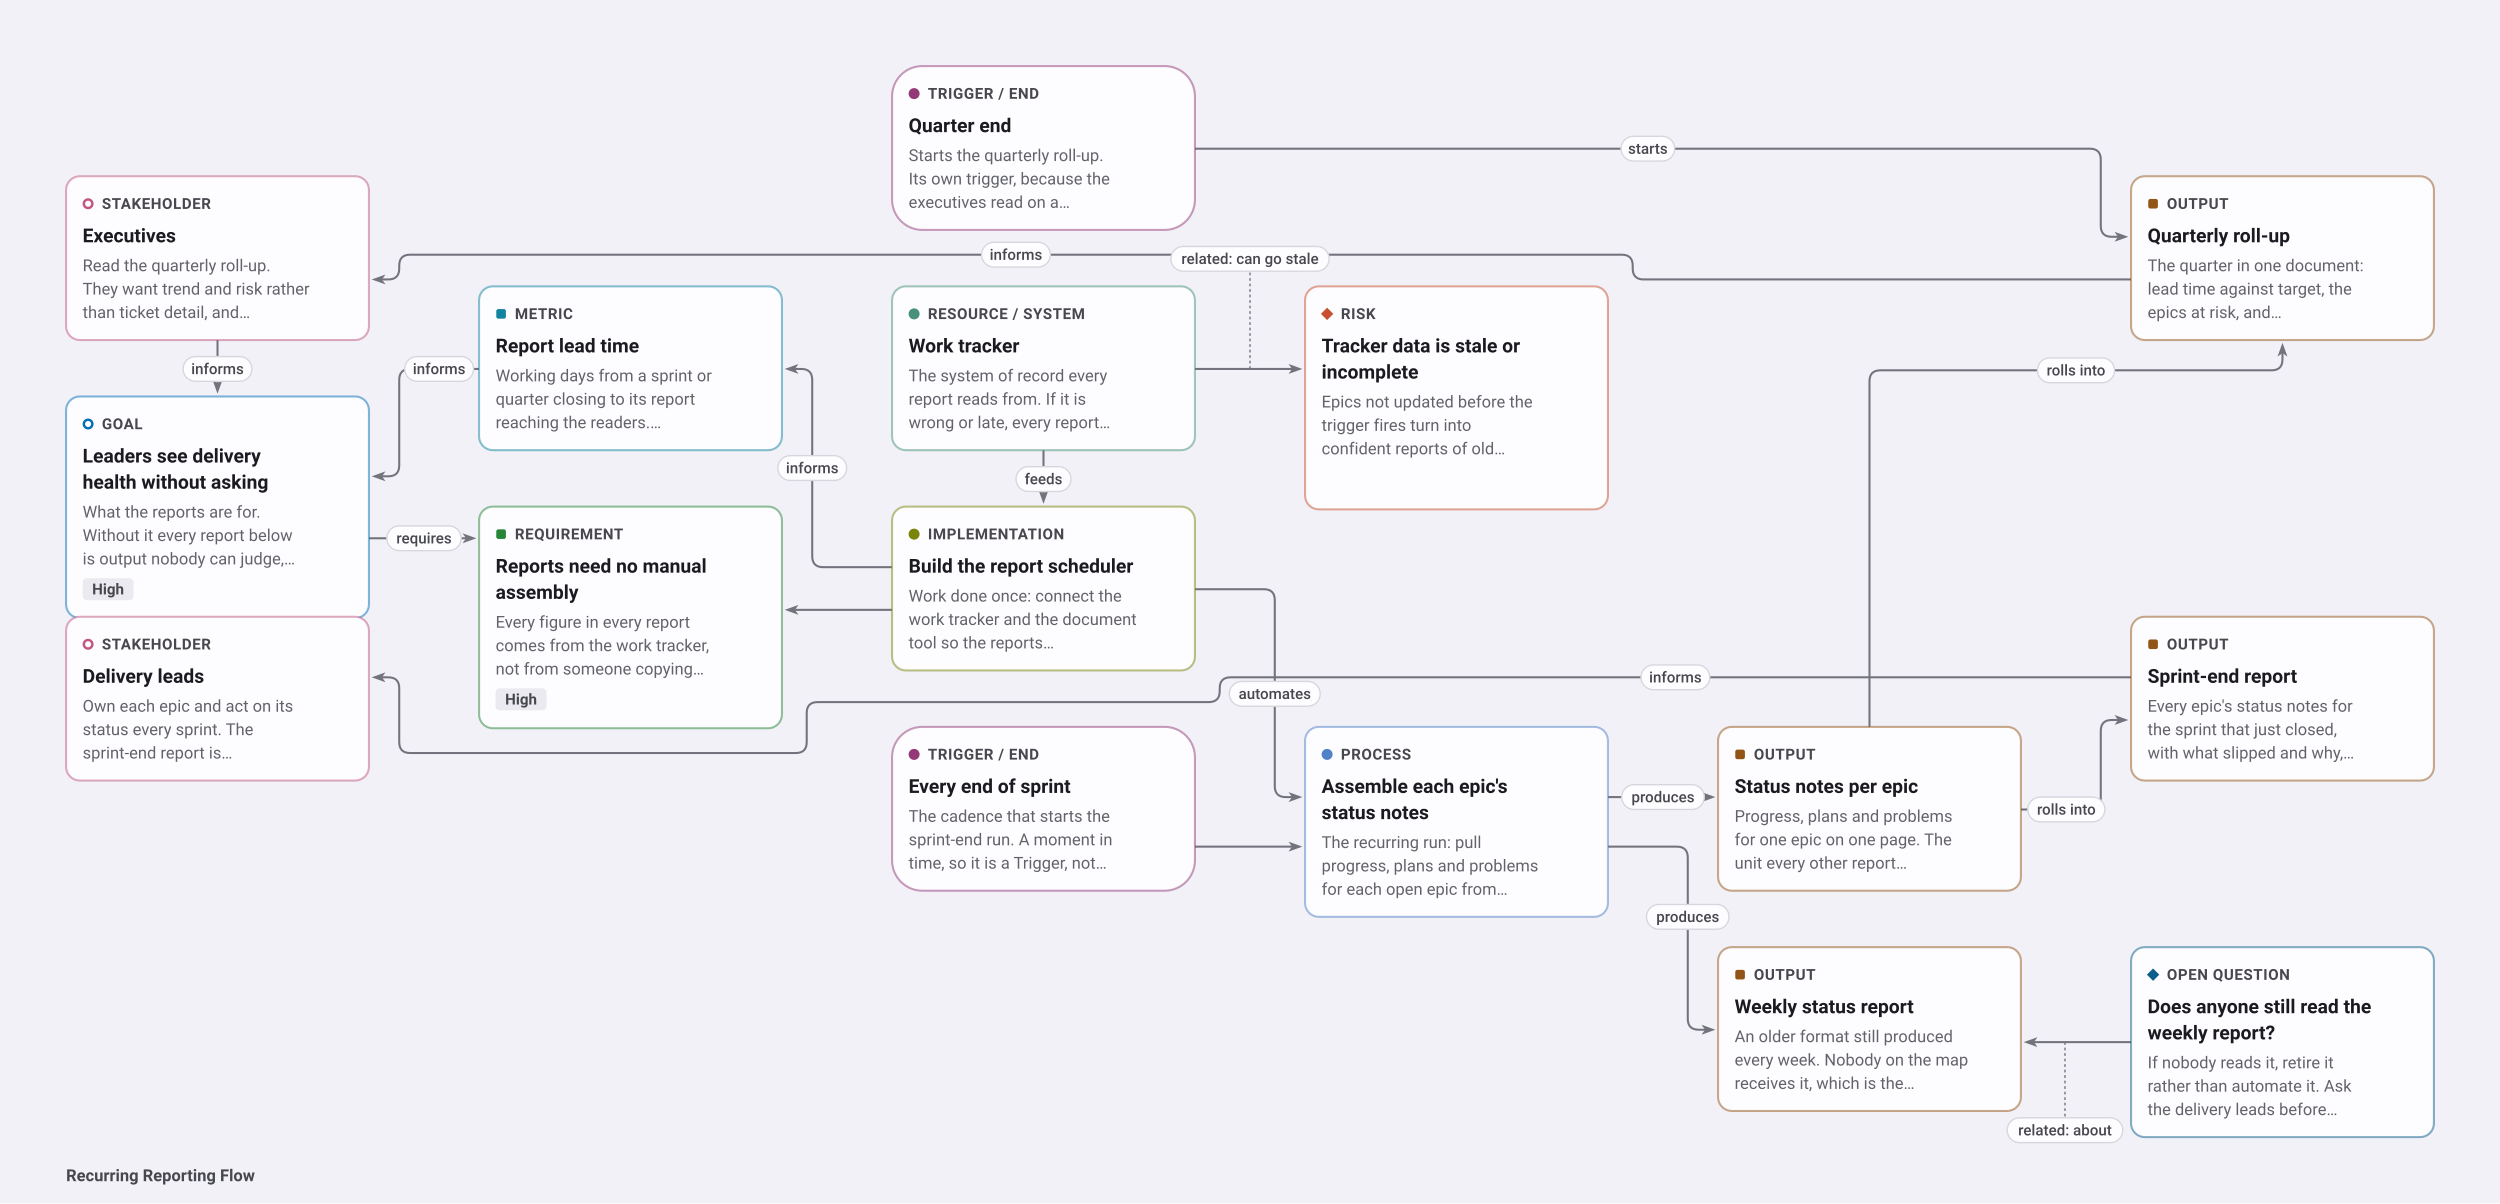
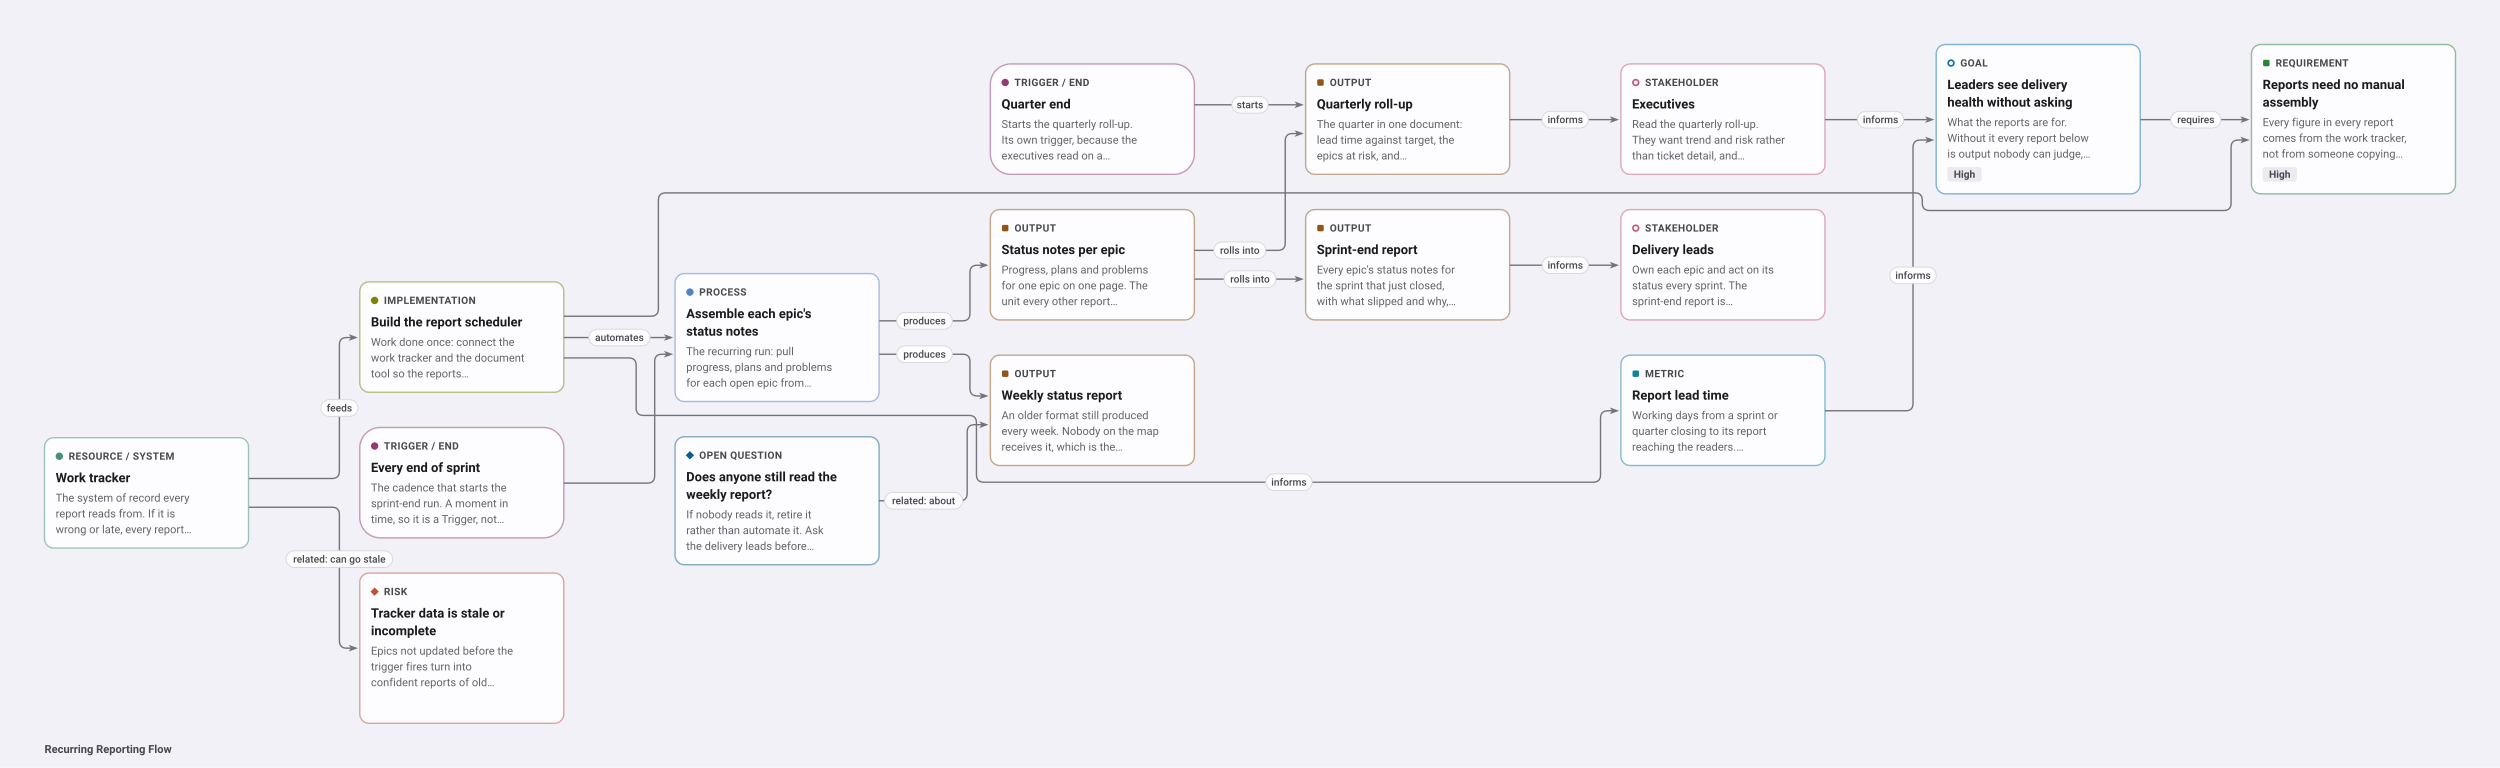
- <svg xmlns="http://www.w3.org/2000/svg" width="1816" height="874" viewBox="0 0 1816 874" font-family="Avenir Next, -apple-system, BlinkMacSystemFont, Segoe UI, Roboto, sans-serif">
+ <svg xmlns="http://www.w3.org/2000/svg" width="2696" height="828" viewBox="0 0 2696 828" font-family="Avenir Next, -apple-system, BlinkMacSystemFont, Segoe UI, Roboto, sans-serif">
  <defs>
    <marker id="ah-_2373737d-100" viewBox="0 0 10 10" markerUnits="userSpaceOnUse" markerWidth="10" markerHeight="7.2" preserveAspectRatio="none" refX="6" refY="5" orient="auto-start-reverse">
      <polygon points="0,0 10,5 0,10 2.5,5" fill="#73737d" />
    </marker>
  </defs>
-   <rect x="0" y="0" width="1816" height="874" fill="#f1f1f7" />
-   <g transform="translate(48.0,288.0)">
-     <path d="M 110 -41 L 110 -6" fill="none" stroke="#73737d" stroke-width="1.5" marker-end="url(#ah-_2373737d-100)" />
-     <path d="M 300 -20 L 250 -20 Q 242 -20 242 -12 L 242 50 Q 242 58 234 58 L 226 58" fill="none" stroke="#73737d" stroke-width="1.5" marker-end="url(#ah-_2373737d-100)" />
-     <path d="M 220 103 L 294 103" fill="none" stroke="#73737d" stroke-width="1.5" marker-end="url(#ah-_2373737d-100)" />
-     <path d="M 600 155 L 526 155" fill="none" stroke="#73737d" stroke-width="1.5" marker-end="url(#ah-_2373737d-100)" />
-     <path d="M 600 124 L 550 124 Q 542 124 542 116 L 542 -12 Q 542 -20 534 -20 L 526 -20" fill="none" stroke="#73737d" stroke-width="1.5" marker-end="url(#ah-_2373737d-100)" />
-     <path d="M 710 39 L 710 74" fill="none" stroke="#73737d" stroke-width="1.5" marker-end="url(#ah-_2373737d-100)" />
-     <path d="M 820 -20 L 894 -20" fill="none" stroke="#73737d" stroke-width="1.5" marker-end="url(#ah-_2373737d-100)" />
-     <path d="M 820 327 L 894 327" fill="none" stroke="#73737d" stroke-width="1.5" marker-end="url(#ah-_2373737d-100)" />
-     <path d="M 820 140 L 870 140 Q 878 140 878 148 L 878 283 Q 878 291 886 291 L 894 291" fill="none" stroke="#73737d" stroke-width="1.5" marker-end="url(#ah-_2373737d-100)" />
-     <path d="M 1120 291 L 1194 291" fill="none" stroke="#73737d" stroke-width="1.5" marker-end="url(#ah-_2373737d-100)" />
-     <path d="M 1420 300 L 1470 300 Q 1478 300 1478 292 L 1478 243 Q 1478 235 1486 235 L 1494 235" fill="none" stroke="#73737d" stroke-width="1.5" marker-end="url(#ah-_2373737d-100)" />
-     <path d="M 1310 240 L 1310 -11 Q 1310 -19 1318 -19 L 1602 -19 Q 1610 -19 1610 -27 L 1610 -35" fill="none" stroke="#73737d" stroke-width="1.5" marker-end="url(#ah-_2373737d-100)" />
-     <path d="M 820 -180 L 1470 -180 Q 1478 -180 1478 -172 L 1478 -124 Q 1478 -116 1486 -116 L 1494 -116" fill="none" stroke="#73737d" stroke-width="1.5" marker-end="url(#ah-_2373737d-100)" />
-     <path d="M 1500 204 L 846 204 Q 838 204 838 212 L 838 214 Q 838 222 830 222 L 546 222 Q 538 222 538 230 L 538 251 Q 538 259 530 259 L 250 259 Q 242 259 242 251 L 242 212 Q 242 204 234 204 L 226 204" fill="none" stroke="#73737d" stroke-width="1.5" marker-end="url(#ah-_2373737d-100)" />
-     <path d="M 1500 -85 L 1146 -85 Q 1138 -85 1138 -93 L 1138 -95 Q 1138 -103 1130 -103 L 250 -103 Q 242 -103 242 -95 L 242 -93 Q 242 -85 234 -85 L 226 -85" fill="none" stroke="#73737d" stroke-width="1.5" marker-end="url(#ah-_2373737d-100)" />
-     <path d="M 1120 327 L 1170 327 Q 1178 327 1178 335 L 1178 452 Q 1178 460 1186 460 L 1194 460" fill="none" stroke="#73737d" stroke-width="1.5" marker-end="url(#ah-_2373737d-100)" />
-     <path d="M 1500 469 L 1426 469" fill="none" stroke="#73737d" stroke-width="1.5" marker-end="url(#ah-_2373737d-100)" />
-     <rect x="85" y="-29" width="50" height="18" rx="9" fill="#fdfdff" stroke="#d6d7de" stroke-width="1" />
-     <text x="110" y="-20" font-size="11" font-weight="500" text-anchor="middle" dominant-baseline="central" fill="#47474e">informs</text>
-     <rect x="246" y="-29" width="50" height="18" rx="9" fill="#fdfdff" stroke="#d6d7de" stroke-width="1" />
-     <text x="271" y="-20" font-size="11" font-weight="500" text-anchor="middle" dominant-baseline="central" fill="#47474e">informs</text>
-     <rect x="233" y="94" width="54" height="18" rx="9" fill="#fdfdff" stroke="#d6d7de" stroke-width="1" />
-     <text x="260" y="103" font-size="11" font-weight="500" text-anchor="middle" dominant-baseline="central" fill="#47474e">requires</text>
-     <rect x="517" y="43" width="50" height="18" rx="9" fill="#fdfdff" stroke="#d6d7de" stroke-width="1" />
-     <text x="542" y="52" font-size="11" font-weight="500" text-anchor="middle" dominant-baseline="central" fill="#47474e">informs</text>
-     <rect x="690" y="51" width="40" height="18" rx="9" fill="#fdfdff" stroke="#d6d7de" stroke-width="1" />
-     <text x="710" y="60" font-size="11" font-weight="500" text-anchor="middle" dominant-baseline="central" fill="#47474e">feeds</text>
-     <line x1="860" y1="-20" x2="860" y2="-91" stroke="#73737d" stroke-width="1" stroke-dasharray="2 2" />
-     <rect x="802.5" y="-109" width="115" height="18" rx="9" fill="#fdfdff" stroke="#d6d7de" stroke-width="1" />
-     <text x="860" y="-100" font-size="11" font-weight="500" text-anchor="middle" dominant-baseline="central" fill="#47474e">related: can go stale</text>
-     <rect x="845" y="207" width="66" height="18" rx="9" fill="#fdfdff" stroke="#d6d7de" stroke-width="1" />
-     <text x="878" y="216" font-size="11" font-weight="500" text-anchor="middle" dominant-baseline="central" fill="#47474e">automates</text>
-     <rect x="1130" y="282" width="60" height="18" rx="9" fill="#fdfdff" stroke="#d6d7de" stroke-width="1" />
-     <text x="1160" y="291" font-size="11" font-weight="500" text-anchor="middle" dominant-baseline="central" fill="#47474e">produces</text>
-     <rect x="1425" y="291" width="56" height="18" rx="9" fill="#fdfdff" stroke="#d6d7de" stroke-width="1" />
-     <text x="1453" y="300" font-size="11" font-weight="500" text-anchor="middle" dominant-baseline="central" fill="#47474e">rolls into</text>
-     <rect x="1432" y="-28" width="56" height="18" rx="9" fill="#fdfdff" stroke="#d6d7de" stroke-width="1" />
-     <text x="1460" y="-19" font-size="11" font-weight="500" text-anchor="middle" dominant-baseline="central" fill="#47474e">rolls into</text>
-     <rect x="1129.5" y="-189" width="39" height="18" rx="9" fill="#fdfdff" stroke="#d6d7de" stroke-width="1" />
-     <text x="1149" y="-180" font-size="11" font-weight="500" text-anchor="middle" dominant-baseline="central" fill="#47474e">starts</text>
-     <rect x="1144" y="195" width="50" height="18" rx="9" fill="#fdfdff" stroke="#d6d7de" stroke-width="1" />
-     <text x="1169" y="204" font-size="11" font-weight="500" text-anchor="middle" dominant-baseline="central" fill="#47474e">informs</text>
-     <rect x="665" y="-112" width="50" height="18" rx="9" fill="#fdfdff" stroke="#d6d7de" stroke-width="1" />
-     <text x="690" y="-103" font-size="11" font-weight="500" text-anchor="middle" dominant-baseline="central" fill="#47474e">informs</text>
-     <rect x="1148" y="369" width="60" height="18" rx="9" fill="#fdfdff" stroke="#d6d7de" stroke-width="1" />
-     <text x="1178" y="378" font-size="11" font-weight="500" text-anchor="middle" dominant-baseline="central" fill="#47474e">produces</text>
-     <line x1="1452" y1="469" x2="1452" y2="524" stroke="#73737d" stroke-width="1" stroke-dasharray="2 2" />
-     <rect x="1410" y="524" width="84" height="18" rx="9" fill="#fdfdff" stroke="#d6d7de" stroke-width="1" />
-     <text x="1452" y="533" font-size="11" font-weight="500" text-anchor="middle" dominant-baseline="central" fill="#47474e">related: about</text>
+   <rect x="0" y="0" width="2696" height="828" fill="#f1f1f7" />
+   <g transform="translate(2088.0,48.0)">
+     <path d="M -120 81 L -6 81" fill="none" stroke="#73737d" stroke-width="1.5" marker-end="url(#ah-_2373737d-100)" />
+     <path d="M -120 395 L -33 395 Q -25 395 -25 387 L -25 111 Q -25 103 -17 103 L -6 103" fill="none" stroke="#73737d" stroke-width="1.5" marker-end="url(#ah-_2373737d-100)" />
+     <path d="M 220 81 L 334 81" fill="none" stroke="#73737d" stroke-width="1.5" marker-end="url(#ah-_2373737d-100)" />
+     <path d="M -1480 293 L -1386 293 Q -1378 293 -1378 285 L -1378 168 Q -1378 160 -1370 160 L -23 160 Q -15 160 -15 168 L -15 171 Q -15 179 -7 179 L 310 179 Q 318 179 318 171 L 318 111 Q 318 103 326 103 L 334 103" fill="none" stroke="#73737d" stroke-width="1.5" marker-end="url(#ah-_2373737d-100)" />
+     <path d="M -1480 338 L -1410 338 Q -1402 338 -1402 346 L -1402 392 Q -1402 400 -1394 400 L -1043 400 Q -1035 400 -1035 408 L -1035 464 Q -1035 472 -1027 472 L -370 472 Q -362 472 -362 464 L -362 403 Q -362 395 -354 395 L -346 395" fill="none" stroke="#73737d" stroke-width="1.5" marker-end="url(#ah-_2373737d-100)" />
+     <path d="M -1820 468 L -1730 468 Q -1722 468 -1722 460 L -1722 324 Q -1722 316 -1714 316 L -1706 316" fill="none" stroke="#73737d" stroke-width="1.5" marker-end="url(#ah-_2373737d-100)" />
+     <path d="M -1820 499 L -1730 499 Q -1722 499 -1722 507 L -1722 643 Q -1722 651 -1714 651 L -1706 651" fill="none" stroke="#73737d" stroke-width="1.5" marker-end="url(#ah-_2373737d-100)" />
+     <path d="M -1480 473 L -1390 473 Q -1382 473 -1382 465 L -1382 342 Q -1382 334 -1374 334 L -1366 334" fill="none" stroke="#73737d" stroke-width="1.5" marker-end="url(#ah-_2373737d-100)" />
+     <path d="M -1480 316 L -1366 316" fill="none" stroke="#73737d" stroke-width="1.5" marker-end="url(#ah-_2373737d-100)" />
+     <path d="M -1140 298 L -1050 298 Q -1042 298 -1042 290 L -1042 246 Q -1042 238 -1034 238 L -1026 238" fill="none" stroke="#73737d" stroke-width="1.5" marker-end="url(#ah-_2373737d-100)" />
+     <path d="M -800 253 L -686 253" fill="none" stroke="#73737d" stroke-width="1.5" marker-end="url(#ah-_2373737d-100)" />
+     <path d="M -800 222 L -710 222 Q -702 222 -702 214 L -702 104 Q -702 96 -694 96 L -686 96" fill="none" stroke="#73737d" stroke-width="1.5" marker-end="url(#ah-_2373737d-100)" />
+     <path d="M -800 65 L -686 65" fill="none" stroke="#73737d" stroke-width="1.5" marker-end="url(#ah-_2373737d-100)" />
+     <path d="M -460 238 L -346 238" fill="none" stroke="#73737d" stroke-width="1.5" marker-end="url(#ah-_2373737d-100)" />
+     <path d="M -460 81 L -346 81" fill="none" stroke="#73737d" stroke-width="1.5" marker-end="url(#ah-_2373737d-100)" />
+     <path d="M -1140 334 L -1050 334 Q -1042 334 -1042 342 L -1042 371 Q -1042 379 -1034 379 L -1026 379" fill="none" stroke="#73737d" stroke-width="1.5" marker-end="url(#ah-_2373737d-100)" />
+     <path d="M -1140 492 L -1053 492 Q -1045 492 -1045 484 L -1045 418 Q -1045 410 -1037 410 L -1026 410" fill="none" stroke="#73737d" stroke-width="1.5" marker-end="url(#ah-_2373737d-100)" />
+     <rect x="-85" y="72" width="50" height="18" rx="9" fill="#fdfdff" stroke="#d6d7de" stroke-width="1" />
+     <text x="-60" y="81" font-size="11" font-weight="500" text-anchor="middle" dominant-baseline="central" fill="#47474e">informs</text>
+     <rect x="-50" y="240" width="50" height="18" rx="9" fill="#fdfdff" stroke="#d6d7de" stroke-width="1" />
+     <text x="-25" y="249" font-size="11" font-weight="500" text-anchor="middle" dominant-baseline="central" fill="#47474e">informs</text>
+     <rect x="253" y="72" width="54" height="18" rx="9" fill="#fdfdff" stroke="#d6d7de" stroke-width="1" />
+     <text x="280" y="81" font-size="11" font-weight="500" text-anchor="middle" dominant-baseline="central" fill="#47474e">requires</text>
+     <rect x="-723" y="463" width="50" height="18" rx="9" fill="#fdfdff" stroke="#d6d7de" stroke-width="1" />
+     <text x="-698" y="472" font-size="11" font-weight="500" text-anchor="middle" dominant-baseline="central" fill="#47474e">informs</text>
+     <rect x="-1742" y="383" width="40" height="18" rx="9" fill="#fdfdff" stroke="#d6d7de" stroke-width="1" />
+     <text x="-1722" y="392" font-size="11" font-weight="500" text-anchor="middle" dominant-baseline="central" fill="#47474e">feeds</text>
+     <rect x="-1779.5" y="546" width="115" height="18" rx="9" fill="#fdfdff" stroke="#d6d7de" stroke-width="1" />
+     <text x="-1722" y="555" font-size="11" font-weight="500" text-anchor="middle" dominant-baseline="central" fill="#47474e">related: can go stale</text>
+     <rect x="-1453" y="307" width="66" height="18" rx="9" fill="#fdfdff" stroke="#d6d7de" stroke-width="1" />
+     <text x="-1420" y="316" font-size="11" font-weight="500" text-anchor="middle" dominant-baseline="central" fill="#47474e">automates</text>
+     <rect x="-1121" y="289" width="60" height="18" rx="9" fill="#fdfdff" stroke="#d6d7de" stroke-width="1" />
+     <text x="-1091" y="298" font-size="11" font-weight="500" text-anchor="middle" dominant-baseline="central" fill="#47474e">produces</text>
+     <rect x="-768" y="244" width="56" height="18" rx="9" fill="#fdfdff" stroke="#d6d7de" stroke-width="1" />
+     <text x="-740" y="253" font-size="11" font-weight="500" text-anchor="middle" dominant-baseline="central" fill="#47474e">rolls into</text>
+     <rect x="-779" y="213" width="56" height="18" rx="9" fill="#fdfdff" stroke="#d6d7de" stroke-width="1" />
+     <text x="-751" y="222" font-size="11" font-weight="500" text-anchor="middle" dominant-baseline="central" fill="#47474e">rolls into</text>
+     <rect x="-759.5" y="56" width="39" height="18" rx="9" fill="#fdfdff" stroke="#d6d7de" stroke-width="1" />
+     <text x="-740" y="65" font-size="11" font-weight="500" text-anchor="middle" dominant-baseline="central" fill="#47474e">starts</text>
+     <rect x="-425" y="229" width="50" height="18" rx="9" fill="#fdfdff" stroke="#d6d7de" stroke-width="1" />
+     <text x="-400" y="238" font-size="11" font-weight="500" text-anchor="middle" dominant-baseline="central" fill="#47474e">informs</text>
+     <rect x="-425" y="72" width="50" height="18" rx="9" fill="#fdfdff" stroke="#d6d7de" stroke-width="1" />
+     <text x="-400" y="81" font-size="11" font-weight="500" text-anchor="middle" dominant-baseline="central" fill="#47474e">informs</text>
+     <rect x="-1121" y="325" width="60" height="18" rx="9" fill="#fdfdff" stroke="#d6d7de" stroke-width="1" />
+     <text x="-1091" y="334" font-size="11" font-weight="500" text-anchor="middle" dominant-baseline="central" fill="#47474e">produces</text>
+     <rect x="-1134" y="483" width="84" height="18" rx="9" fill="#fdfdff" stroke="#d6d7de" stroke-width="1" />
+     <text x="-1092" y="492" font-size="11" font-weight="500" text-anchor="middle" dominant-baseline="central" fill="#47474e">related: about</text>
    <g>
      <rect x="0.0" y="0.0" width="220" height="161" rx="10" fill="#fdfdff" stroke="#046eb6" stroke-opacity="0.5" stroke-width="1.5" />
      <circle class="type-dot" data-shape="ring" cx="16.0" cy="20.0" r="3.1" fill="none" stroke="#046eb6" stroke-width="1.8" />
      <text x="26.0" y="20.0" font-size="11" font-weight="600" letter-spacing="0.4" dominant-baseline="central" fill="#47474e">GOAL</text>
      <text x="12.0" y="48.0" font-size="14" font-weight="600" fill="#1a1a20">Leaders see delivery</text>
      <text x="12.0" y="67.0" font-size="14" font-weight="600" fill="#1a1a20">health without asking</text>
      <text x="12.0" y="88.0" font-size="12" fill="#62626a">What the reports are for.</text>
      <text x="12.0" y="105.0" font-size="12" fill="#62626a">Without it every report below</text>
      <text x="12.0" y="122.0" font-size="12" fill="#62626a">is output nobody can judge,…</text>
      <rect x="12.0" y="132.0" width="37" height="16" rx="3" fill="#eaeaf0" />
      <text x="30.5" y="140.0" font-size="11" font-weight="600" text-anchor="middle" dominant-baseline="central" fill="#47474e">High</text>
    </g>
    <g>
-       <rect x="0.0" y="-160.0" width="220" height="119" rx="10" fill="#fdfdff" stroke="#c15681" stroke-opacity="0.5" stroke-width="1.5" />
-       <circle class="type-dot" data-shape="ring" cx="16.0" cy="-140.0" r="3.1" fill="none" stroke="#c15681" stroke-width="1.8" />
-       <text x="26.0" y="-140.0" font-size="11" font-weight="600" letter-spacing="0.4" dominant-baseline="central" fill="#47474e">STAKEHOLDER</text>
-       <text x="12.0" y="-112.0" font-size="14" font-weight="600" fill="#1a1a20">Executives</text>
-       <text x="12.0" y="-91.0" font-size="12" fill="#62626a">Read the quarterly roll-up.</text>
-       <text x="12.0" y="-74.0" font-size="12" fill="#62626a">They want trend and risk rather</text>
-       <text x="12.0" y="-57.0" font-size="12" fill="#62626a">than ticket detail, and…</text>
-     </g>
-     <g>
-       <rect x="0.0" y="160.0" width="220" height="119" rx="10" fill="#fdfdff" stroke="#c15681" stroke-opacity="0.5" stroke-width="1.5" />
-       <circle class="type-dot" data-shape="ring" cx="16.0" cy="180.0" r="3.1" fill="none" stroke="#c15681" stroke-width="1.8" />
-       <text x="26.0" y="180.0" font-size="11" font-weight="600" letter-spacing="0.4" dominant-baseline="central" fill="#47474e">STAKEHOLDER</text>
-       <text x="12.0" y="208.0" font-size="14" font-weight="600" fill="#1a1a20">Delivery leads</text>
-       <text x="12.0" y="229.0" font-size="12" fill="#62626a">Own each epic and act on its</text>
-       <text x="12.0" y="246.0" font-size="12" fill="#62626a">status every sprint. The</text>
-       <text x="12.0" y="263.0" font-size="12" fill="#62626a">sprint-end report is…</text>
-     </g>
-     <g>
-       <rect x="300.0" y="-80.0" width="220" height="119" rx="10" fill="#fdfdff" stroke="#11839f" stroke-opacity="0.5" stroke-width="1.5" />
-       <rect class="type-dot" data-shape="square" x="312.5" y="-63.5" width="7" height="7" rx="1.5" fill="#11839f" />
-       <text x="326.0" y="-60.0" font-size="11" font-weight="600" letter-spacing="0.4" dominant-baseline="central" fill="#47474e">METRIC</text>
-       <text x="312.0" y="-32.0" font-size="14" font-weight="600" fill="#1a1a20">Report lead time</text>
-       <text x="312.0" y="-11.0" font-size="12" fill="#62626a">Working days from a sprint or</text>
-       <text x="312.0" y="6.0" font-size="12" fill="#62626a">quarter closing to its report</text>
-       <text x="312.0" y="23.0" font-size="12" fill="#62626a">reaching the readers.…</text>
-     </g>
-     <g>
-       <rect x="300.0" y="80.0" width="220" height="161" rx="10" fill="#fdfdff" stroke="#268536" stroke-opacity="0.5" stroke-width="1.5" />
-       <rect class="type-dot" data-shape="square" x="312.5" y="96.5" width="7" height="7" rx="1.5" fill="#268536" />
-       <text x="326.0" y="100.0" font-size="11" font-weight="600" letter-spacing="0.4" dominant-baseline="central" fill="#47474e">REQUIREMENT</text>
-       <text x="312.0" y="128.0" font-size="14" font-weight="600" fill="#1a1a20">Reports need no manual</text>
-       <text x="312.0" y="147.0" font-size="14" font-weight="600" fill="#1a1a20">assembly</text>
-       <text x="312.0" y="168.0" font-size="12" fill="#62626a">Every figure in every report</text>
-       <text x="312.0" y="185.0" font-size="12" fill="#62626a">comes from the work tracker,</text>
-       <text x="312.0" y="202.0" font-size="12" fill="#62626a">not from someone copying…</text>
-       <rect x="312.0" y="212.0" width="37" height="16" rx="3" fill="#eaeaf0" />
-       <text x="330.5" y="220.0" font-size="11" font-weight="600" text-anchor="middle" dominant-baseline="central" fill="#47474e">High</text>
-     </g>
-     <g>
-       <rect x="600.0" y="80.0" width="220" height="119" rx="10" fill="#fdfdff" stroke="#7a8409" stroke-opacity="0.5" stroke-width="1.5" />
-       <circle class="type-dot" data-shape="dot" cx="616.0" cy="100.0" r="4" fill="#7a8409" />
-       <text x="626.0" y="100.0" font-size="11" font-weight="600" letter-spacing="0.4" dominant-baseline="central" fill="#47474e">IMPLEMENTATION</text>
-       <text x="612.0" y="128.0" font-size="14" font-weight="600" fill="#1a1a20">Build the report scheduler</text>
-       <text x="612.0" y="149.0" font-size="12" fill="#62626a">Work done once: connect the</text>
-       <text x="612.0" y="166.0" font-size="12" fill="#62626a">work tracker and the document</text>
-       <text x="612.0" y="183.0" font-size="12" fill="#62626a">tool so the reports…</text>
-     </g>
-     <g>
-       <rect x="600.0" y="-80.0" width="220" height="119" rx="10" fill="#fdfdff" stroke="#469177" stroke-opacity="0.5" stroke-width="1.5" />
-       <circle class="type-dot" data-shape="dot" cx="616.0" cy="-60.0" r="4" fill="#469177" />
-       <text x="626.0" y="-60.0" font-size="11" font-weight="600" letter-spacing="0.4" dominant-baseline="central" fill="#47474e">RESOURCE / SYSTEM</text>
-       <text x="612.0" y="-32.0" font-size="14" font-weight="600" fill="#1a1a20">Work tracker</text>
-       <text x="612.0" y="-11.0" font-size="12" fill="#62626a">The system of record every</text>
-       <text x="612.0" y="6.0" font-size="12" fill="#62626a">report reads from. If it is</text>
-       <text x="612.0" y="23.0" font-size="12" fill="#62626a">wrong or late, every report…</text>
-     </g>
-     <g>
-       <rect x="600.0" y="240.0" width="220" height="119" rx="22" fill="#fdfdff" stroke="#933a76" stroke-opacity="0.5" stroke-width="1.5" />
-       <circle class="type-dot" data-shape="dot" cx="616.0" cy="260.0" r="4" fill="#933a76" />
-       <text x="626.0" y="260.0" font-size="11" font-weight="600" letter-spacing="0.4" dominant-baseline="central" fill="#47474e">TRIGGER / END</text>
-       <text x="612.0" y="288.0" font-size="14" font-weight="600" fill="#1a1a20">Every end of sprint</text>
-       <text x="612.0" y="309.0" font-size="12" fill="#62626a">The cadence that starts the</text>
-       <text x="612.0" y="326.0" font-size="12" fill="#62626a">sprint-end run. A moment in</text>
-       <text x="612.0" y="343.0" font-size="12" fill="#62626a">time, so it is a Trigger, not…</text>
-     </g>
-     <g>
-       <rect x="600.0" y="-240.0" width="220" height="119" rx="22" fill="#fdfdff" stroke="#933a76" stroke-opacity="0.5" stroke-width="1.5" />
-       <circle class="type-dot" data-shape="dot" cx="616.0" cy="-220.0" r="4" fill="#933a76" />
-       <text x="626.0" y="-220.0" font-size="11" font-weight="600" letter-spacing="0.4" dominant-baseline="central" fill="#47474e">TRIGGER / END</text>
-       <text x="612.0" y="-192.0" font-size="14" font-weight="600" fill="#1a1a20">Quarter end</text>
-       <text x="612.0" y="-171.0" font-size="12" fill="#62626a">Starts the quarterly roll-up.</text>
-       <text x="612.0" y="-154.0" font-size="12" fill="#62626a">Its own trigger, because the</text>
-       <text x="612.0" y="-137.0" font-size="12" fill="#62626a">executives read on a…</text>
-     </g>
-     <g>
-       <rect x="900.0" y="240.0" width="220" height="138" rx="10" fill="#fdfdff" stroke="#5181c7" stroke-opacity="0.5" stroke-width="1.5" />
-       <circle class="type-dot" data-shape="dot" cx="916.0" cy="260.0" r="4" fill="#5181c7" />
-       <text x="926.0" y="260.0" font-size="11" font-weight="600" letter-spacing="0.4" dominant-baseline="central" fill="#47474e">PROCESS</text>
-       <text x="912.0" y="288.0" font-size="14" font-weight="600" fill="#1a1a20">Assemble each epic's</text>
-       <text x="912.0" y="307.0" font-size="14" font-weight="600" fill="#1a1a20">status notes</text>
-       <text x="912.0" y="328.0" font-size="12" fill="#62626a">The recurring run: pull</text>
-       <text x="912.0" y="345.0" font-size="12" fill="#62626a">progress, plans and problems</text>
-       <text x="912.0" y="362.0" font-size="12" fill="#62626a">for each open epic from…</text>
-     </g>
-     <g>
-       <rect x="1200.0" y="240.0" width="220" height="119" rx="10" fill="#fdfdff" stroke="#935417" stroke-opacity="0.5" stroke-width="1.5" />
-       <rect class="type-dot" data-shape="square" x="1212.5" y="256.5" width="7" height="7" rx="1.5" fill="#935417" />
-       <text x="1226.0" y="260.0" font-size="11" font-weight="600" letter-spacing="0.4" dominant-baseline="central" fill="#47474e">OUTPUT</text>
-       <text x="1212.0" y="288.0" font-size="14" font-weight="600" fill="#1a1a20">Status notes per epic</text>
-       <text x="1212.0" y="309.0" font-size="12" fill="#62626a">Progress, plans and problems</text>
-       <text x="1212.0" y="326.0" font-size="12" fill="#62626a">for one epic on one page. The</text>
-       <text x="1212.0" y="343.0" font-size="12" fill="#62626a">unit every other report…</text>
-     </g>
-     <g>
-       <rect x="1500.0" y="160.0" width="220" height="119" rx="10" fill="#fdfdff" stroke="#935417" stroke-opacity="0.5" stroke-width="1.5" />
-       <rect class="type-dot" data-shape="square" x="1512.5" y="176.5" width="7" height="7" rx="1.5" fill="#935417" />
-       <text x="1526.0" y="180.0" font-size="11" font-weight="600" letter-spacing="0.4" dominant-baseline="central" fill="#47474e">OUTPUT</text>
-       <text x="1512.0" y="208.0" font-size="14" font-weight="600" fill="#1a1a20">Sprint-end report</text>
-       <text x="1512.0" y="229.0" font-size="12" fill="#62626a">Every epic's status notes for</text>
-       <text x="1512.0" y="246.0" font-size="12" fill="#62626a">the sprint that just closed,</text>
-       <text x="1512.0" y="263.0" font-size="12" fill="#62626a">with what slipped and why,…</text>
-     </g>
-     <g>
-       <rect x="1500.0" y="-160.0" width="220" height="119" rx="10" fill="#fdfdff" stroke="#935417" stroke-opacity="0.5" stroke-width="1.5" />
-       <rect class="type-dot" data-shape="square" x="1512.5" y="-143.5" width="7" height="7" rx="1.5" fill="#935417" />
-       <text x="1526.0" y="-140.0" font-size="11" font-weight="600" letter-spacing="0.4" dominant-baseline="central" fill="#47474e">OUTPUT</text>
-       <text x="1512.0" y="-112.0" font-size="14" font-weight="600" fill="#1a1a20">Quarterly roll-up</text>
-       <text x="1512.0" y="-91.0" font-size="12" fill="#62626a">The quarter in one document:</text>
-       <text x="1512.0" y="-74.0" font-size="12" fill="#62626a">lead time against target, the</text>
-       <text x="1512.0" y="-57.0" font-size="12" fill="#62626a">epics at risk, and…</text>
-     </g>
-     <g>
-       <rect x="1200.0" y="400.0" width="220" height="119" rx="10" fill="#fdfdff" stroke="#935417" stroke-opacity="0.5" stroke-width="1.5" />
-       <rect class="type-dot" data-shape="square" x="1212.5" y="416.5" width="7" height="7" rx="1.5" fill="#935417" />
-       <text x="1226.0" y="420.0" font-size="11" font-weight="600" letter-spacing="0.4" dominant-baseline="central" fill="#47474e">OUTPUT</text>
-       <text x="1212.0" y="448.0" font-size="14" font-weight="600" fill="#1a1a20">Weekly status report</text>
-       <text x="1212.0" y="469.0" font-size="12" fill="#62626a">An older format still produced</text>
-       <text x="1212.0" y="486.0" font-size="12" fill="#62626a">every week. Nobody on the map</text>
-       <text x="1212.0" y="503.0" font-size="12" fill="#62626a">receives it, which is the…</text>
-     </g>
-     <g>
-       <rect x="1500.0" y="400.0" width="220" height="138" rx="10" fill="#fdfdff" stroke="#0a5e89" stroke-opacity="0.5" stroke-width="1.5" />
-       <path class="type-dot" data-shape="diamond" d="M 1516.0 415.5 L 1520.5 420.0 L 1516.0 424.5 L 1511.5 420.0 Z" fill="#0a5e89" />
-       <text x="1526.0" y="420.0" font-size="11" font-weight="600" letter-spacing="0.4" dominant-baseline="central" fill="#47474e">OPEN QUESTION</text>
-       <text x="1512.0" y="448.0" font-size="14" font-weight="600" fill="#1a1a20">Does anyone still read the</text>
-       <text x="1512.0" y="467.0" font-size="14" font-weight="600" fill="#1a1a20">weekly report?</text>
-       <text x="1512.0" y="488.0" font-size="12" fill="#62626a">If nobody reads it, retire it</text>
-       <text x="1512.0" y="505.0" font-size="12" fill="#62626a">rather than automate it. Ask</text>
-       <text x="1512.0" y="522.0" font-size="12" fill="#62626a">the delivery leads before…</text>
-     </g>
-     <g>
-       <rect x="900.0" y="-80.0" width="220" height="162" rx="10" fill="#fdfdff" stroke="#c85030" stroke-opacity="0.5" stroke-width="1.5" />
-       <path class="type-dot" data-shape="diamond" d="M 916.0 -64.5 L 920.5 -60.0 L 916.0 -55.5 L 911.5 -60.0 Z" fill="#c85030" />
-       <text x="926.0" y="-60.0" font-size="11" font-weight="600" letter-spacing="0.4" dominant-baseline="central" fill="#47474e">RISK</text>
-       <text x="912.0" y="-32.0" font-size="14" font-weight="600" fill="#1a1a20">Tracker data is stale or</text>
-       <text x="912.0" y="-13.0" font-size="14" font-weight="600" fill="#1a1a20">incomplete</text>
-       <text x="912.0" y="8.0" font-size="12" fill="#62626a">Epics not updated before the</text>
-       <text x="912.0" y="25.0" font-size="12" fill="#62626a">trigger fires turn into</text>
-       <text x="912.0" y="42.0" font-size="12" fill="#62626a">confident reports of old…</text>
+       <rect x="-340.0" y="21.0" width="220" height="119" rx="10" fill="#fdfdff" stroke="#c15681" stroke-opacity="0.5" stroke-width="1.5" />
+       <circle class="type-dot" data-shape="ring" cx="-324.0" cy="41.0" r="3.1" fill="none" stroke="#c15681" stroke-width="1.8" />
+       <text x="-314.0" y="41.0" font-size="11" font-weight="600" letter-spacing="0.4" dominant-baseline="central" fill="#47474e">STAKEHOLDER</text>
+       <text x="-328.0" y="69.0" font-size="14" font-weight="600" fill="#1a1a20">Executives</text>
+       <text x="-328.0" y="90.0" font-size="12" fill="#62626a">Read the quarterly roll-up.</text>
+       <text x="-328.0" y="107.0" font-size="12" fill="#62626a">They want trend and risk rather</text>
+       <text x="-328.0" y="124.0" font-size="12" fill="#62626a">than ticket detail, and…</text>
+     </g>
+     <g>
+       <rect x="-340.0" y="178.0" width="220" height="119" rx="10" fill="#fdfdff" stroke="#c15681" stroke-opacity="0.5" stroke-width="1.5" />
+       <circle class="type-dot" data-shape="ring" cx="-324.0" cy="198.0" r="3.1" fill="none" stroke="#c15681" stroke-width="1.8" />
+       <text x="-314.0" y="198.0" font-size="11" font-weight="600" letter-spacing="0.4" dominant-baseline="central" fill="#47474e">STAKEHOLDER</text>
+       <text x="-328.0" y="226.0" font-size="14" font-weight="600" fill="#1a1a20">Delivery leads</text>
+       <text x="-328.0" y="247.0" font-size="12" fill="#62626a">Own each epic and act on its</text>
+       <text x="-328.0" y="264.0" font-size="12" fill="#62626a">status every sprint. The</text>
+       <text x="-328.0" y="281.0" font-size="12" fill="#62626a">sprint-end report is…</text>
+     </g>
+     <g>
+       <rect x="-340.0" y="335.0" width="220" height="119" rx="10" fill="#fdfdff" stroke="#11839f" stroke-opacity="0.5" stroke-width="1.5" />
+       <rect class="type-dot" data-shape="square" x="-327.5" y="351.5" width="7" height="7" rx="1.5" fill="#11839f" />
+       <text x="-314.0" y="355.0" font-size="11" font-weight="600" letter-spacing="0.4" dominant-baseline="central" fill="#47474e">METRIC</text>
+       <text x="-328.0" y="383.0" font-size="14" font-weight="600" fill="#1a1a20">Report lead time</text>
+       <text x="-328.0" y="404.0" font-size="12" fill="#62626a">Working days from a sprint or</text>
+       <text x="-328.0" y="421.0" font-size="12" fill="#62626a">quarter closing to its report</text>
+       <text x="-328.0" y="438.0" font-size="12" fill="#62626a">reaching the readers.…</text>
+     </g>
+     <g>
+       <rect x="340.0" y="0.0" width="220" height="161" rx="10" fill="#fdfdff" stroke="#268536" stroke-opacity="0.5" stroke-width="1.5" />
+       <rect class="type-dot" data-shape="square" x="352.5" y="16.5" width="7" height="7" rx="1.5" fill="#268536" />
+       <text x="366.0" y="20.0" font-size="11" font-weight="600" letter-spacing="0.4" dominant-baseline="central" fill="#47474e">REQUIREMENT</text>
+       <text x="352.0" y="48.0" font-size="14" font-weight="600" fill="#1a1a20">Reports need no manual</text>
+       <text x="352.0" y="67.0" font-size="14" font-weight="600" fill="#1a1a20">assembly</text>
+       <text x="352.0" y="88.0" font-size="12" fill="#62626a">Every figure in every report</text>
+       <text x="352.0" y="105.0" font-size="12" fill="#62626a">comes from the work tracker,</text>
+       <text x="352.0" y="122.0" font-size="12" fill="#62626a">not from someone copying…</text>
+       <rect x="352.0" y="132.0" width="37" height="16" rx="3" fill="#eaeaf0" />
+       <text x="370.5" y="140.0" font-size="11" font-weight="600" text-anchor="middle" dominant-baseline="central" fill="#47474e">High</text>
+     </g>
+     <g>
+       <rect x="-1700.0" y="256.0" width="220" height="119" rx="10" fill="#fdfdff" stroke="#7a8409" stroke-opacity="0.5" stroke-width="1.5" />
+       <circle class="type-dot" data-shape="dot" cx="-1684.0" cy="276.0" r="4" fill="#7a8409" />
+       <text x="-1674.0" y="276.0" font-size="11" font-weight="600" letter-spacing="0.4" dominant-baseline="central" fill="#47474e">IMPLEMENTATION</text>
+       <text x="-1688.0" y="304.0" font-size="14" font-weight="600" fill="#1a1a20">Build the report scheduler</text>
+       <text x="-1688.0" y="325.0" font-size="12" fill="#62626a">Work done once: connect the</text>
+       <text x="-1688.0" y="342.0" font-size="12" fill="#62626a">work tracker and the document</text>
+       <text x="-1688.0" y="359.0" font-size="12" fill="#62626a">tool so the reports…</text>
+     </g>
+     <g>
+       <rect x="-2040.0" y="424.0" width="220" height="119" rx="10" fill="#fdfdff" stroke="#469177" stroke-opacity="0.5" stroke-width="1.5" />
+       <circle class="type-dot" data-shape="dot" cx="-2024.0" cy="444.0" r="4" fill="#469177" />
+       <text x="-2014.0" y="444.0" font-size="11" font-weight="600" letter-spacing="0.4" dominant-baseline="central" fill="#47474e">RESOURCE / SYSTEM</text>
+       <text x="-2028.0" y="472.0" font-size="14" font-weight="600" fill="#1a1a20">Work tracker</text>
+       <text x="-2028.0" y="493.0" font-size="12" fill="#62626a">The system of record every</text>
+       <text x="-2028.0" y="510.0" font-size="12" fill="#62626a">report reads from. If it is</text>
+       <text x="-2028.0" y="527.0" font-size="12" fill="#62626a">wrong or late, every report…</text>
+     </g>
+     <g>
+       <rect x="-1700.0" y="413.0" width="220" height="119" rx="22" fill="#fdfdff" stroke="#933a76" stroke-opacity="0.5" stroke-width="1.5" />
+       <circle class="type-dot" data-shape="dot" cx="-1684.0" cy="433.0" r="4" fill="#933a76" />
+       <text x="-1674.0" y="433.0" font-size="11" font-weight="600" letter-spacing="0.4" dominant-baseline="central" fill="#47474e">TRIGGER / END</text>
+       <text x="-1688.0" y="461.0" font-size="14" font-weight="600" fill="#1a1a20">Every end of sprint</text>
+       <text x="-1688.0" y="482.0" font-size="12" fill="#62626a">The cadence that starts the</text>
+       <text x="-1688.0" y="499.0" font-size="12" fill="#62626a">sprint-end run. A moment in</text>
+       <text x="-1688.0" y="516.0" font-size="12" fill="#62626a">time, so it is a Trigger, not…</text>
+     </g>
+     <g>
+       <rect x="-1020.0" y="21.0" width="220" height="119" rx="22" fill="#fdfdff" stroke="#933a76" stroke-opacity="0.5" stroke-width="1.5" />
+       <circle class="type-dot" data-shape="dot" cx="-1004.0" cy="41.0" r="4" fill="#933a76" />
+       <text x="-994.0" y="41.0" font-size="11" font-weight="600" letter-spacing="0.4" dominant-baseline="central" fill="#47474e">TRIGGER / END</text>
+       <text x="-1008.0" y="69.0" font-size="14" font-weight="600" fill="#1a1a20">Quarter end</text>
+       <text x="-1008.0" y="90.0" font-size="12" fill="#62626a">Starts the quarterly roll-up.</text>
+       <text x="-1008.0" y="107.0" font-size="12" fill="#62626a">Its own trigger, because the</text>
+       <text x="-1008.0" y="124.0" font-size="12" fill="#62626a">executives read on a…</text>
+     </g>
+     <g>
+       <rect x="-1360.0" y="247.0" width="220" height="138" rx="10" fill="#fdfdff" stroke="#5181c7" stroke-opacity="0.5" stroke-width="1.5" />
+       <circle class="type-dot" data-shape="dot" cx="-1344.0" cy="267.0" r="4" fill="#5181c7" />
+       <text x="-1334.0" y="267.0" font-size="11" font-weight="600" letter-spacing="0.4" dominant-baseline="central" fill="#47474e">PROCESS</text>
+       <text x="-1348.0" y="295.0" font-size="14" font-weight="600" fill="#1a1a20">Assemble each epic's</text>
+       <text x="-1348.0" y="314.0" font-size="14" font-weight="600" fill="#1a1a20">status notes</text>
+       <text x="-1348.0" y="335.0" font-size="12" fill="#62626a">The recurring run: pull</text>
+       <text x="-1348.0" y="352.0" font-size="12" fill="#62626a">progress, plans and problems</text>
+       <text x="-1348.0" y="369.0" font-size="12" fill="#62626a">for each open epic from…</text>
+     </g>
+     <g>
+       <rect x="-1020.0" y="178.0" width="220" height="119" rx="10" fill="#fdfdff" stroke="#935417" stroke-opacity="0.5" stroke-width="1.5" />
+       <rect class="type-dot" data-shape="square" x="-1007.5" y="194.5" width="7" height="7" rx="1.5" fill="#935417" />
+       <text x="-994.0" y="198.0" font-size="11" font-weight="600" letter-spacing="0.4" dominant-baseline="central" fill="#47474e">OUTPUT</text>
+       <text x="-1008.0" y="226.0" font-size="14" font-weight="600" fill="#1a1a20">Status notes per epic</text>
+       <text x="-1008.0" y="247.0" font-size="12" fill="#62626a">Progress, plans and problems</text>
+       <text x="-1008.0" y="264.0" font-size="12" fill="#62626a">for one epic on one page. The</text>
+       <text x="-1008.0" y="281.0" font-size="12" fill="#62626a">unit every other report…</text>
+     </g>
+     <g>
+       <rect x="-680.0" y="178.0" width="220" height="119" rx="10" fill="#fdfdff" stroke="#935417" stroke-opacity="0.5" stroke-width="1.5" />
+       <rect class="type-dot" data-shape="square" x="-667.5" y="194.5" width="7" height="7" rx="1.5" fill="#935417" />
+       <text x="-654.0" y="198.0" font-size="11" font-weight="600" letter-spacing="0.4" dominant-baseline="central" fill="#47474e">OUTPUT</text>
+       <text x="-668.0" y="226.0" font-size="14" font-weight="600" fill="#1a1a20">Sprint-end report</text>
+       <text x="-668.0" y="247.0" font-size="12" fill="#62626a">Every epic's status notes for</text>
+       <text x="-668.0" y="264.0" font-size="12" fill="#62626a">the sprint that just closed,</text>
+       <text x="-668.0" y="281.0" font-size="12" fill="#62626a">with what slipped and why,…</text>
+     </g>
+     <g>
+       <rect x="-680.0" y="21.0" width="220" height="119" rx="10" fill="#fdfdff" stroke="#935417" stroke-opacity="0.5" stroke-width="1.5" />
+       <rect class="type-dot" data-shape="square" x="-667.5" y="37.5" width="7" height="7" rx="1.5" fill="#935417" />
+       <text x="-654.0" y="41.0" font-size="11" font-weight="600" letter-spacing="0.4" dominant-baseline="central" fill="#47474e">OUTPUT</text>
+       <text x="-668.0" y="69.0" font-size="14" font-weight="600" fill="#1a1a20">Quarterly roll-up</text>
+       <text x="-668.0" y="90.0" font-size="12" fill="#62626a">The quarter in one document:</text>
+       <text x="-668.0" y="107.0" font-size="12" fill="#62626a">lead time against target, the</text>
+       <text x="-668.0" y="124.0" font-size="12" fill="#62626a">epics at risk, and…</text>
+     </g>
+     <g>
+       <rect x="-1020.0" y="335.0" width="220" height="119" rx="10" fill="#fdfdff" stroke="#935417" stroke-opacity="0.5" stroke-width="1.5" />
+       <rect class="type-dot" data-shape="square" x="-1007.5" y="351.5" width="7" height="7" rx="1.5" fill="#935417" />
+       <text x="-994.0" y="355.0" font-size="11" font-weight="600" letter-spacing="0.4" dominant-baseline="central" fill="#47474e">OUTPUT</text>
+       <text x="-1008.0" y="383.0" font-size="14" font-weight="600" fill="#1a1a20">Weekly status report</text>
+       <text x="-1008.0" y="404.0" font-size="12" fill="#62626a">An older format still produced</text>
+       <text x="-1008.0" y="421.0" font-size="12" fill="#62626a">every week. Nobody on the map</text>
+       <text x="-1008.0" y="438.0" font-size="12" fill="#62626a">receives it, which is the…</text>
+     </g>
+     <g>
+       <rect x="-1360.0" y="423.0" width="220" height="138" rx="10" fill="#fdfdff" stroke="#0a5e89" stroke-opacity="0.5" stroke-width="1.5" />
+       <path class="type-dot" data-shape="diamond" d="M -1344.0 438.5 L -1339.5 443.0 L -1344.0 447.5 L -1348.5 443.0 Z" fill="#0a5e89" />
+       <text x="-1334.0" y="443.0" font-size="11" font-weight="600" letter-spacing="0.4" dominant-baseline="central" fill="#47474e">OPEN QUESTION</text>
+       <text x="-1348.0" y="471.0" font-size="14" font-weight="600" fill="#1a1a20">Does anyone still read the</text>
+       <text x="-1348.0" y="490.0" font-size="14" font-weight="600" fill="#1a1a20">weekly report?</text>
+       <text x="-1348.0" y="511.0" font-size="12" fill="#62626a">If nobody reads it, retire it</text>
+       <text x="-1348.0" y="528.0" font-size="12" fill="#62626a">rather than automate it. Ask</text>
+       <text x="-1348.0" y="545.0" font-size="12" fill="#62626a">the delivery leads before…</text>
+     </g>
+     <g>
+       <rect x="-1700.0" y="570.0" width="220" height="162" rx="10" fill="#fdfdff" stroke="#c85030" stroke-opacity="0.5" stroke-width="1.5" />
+       <path class="type-dot" data-shape="diamond" d="M -1684.0 585.5 L -1679.5 590.0 L -1684.0 594.5 L -1688.5 590.0 Z" fill="#c85030" />
+       <text x="-1674.0" y="590.0" font-size="11" font-weight="600" letter-spacing="0.4" dominant-baseline="central" fill="#47474e">RISK</text>
+       <text x="-1688.0" y="618.0" font-size="14" font-weight="600" fill="#1a1a20">Tracker data is stale or</text>
+       <text x="-1688.0" y="637.0" font-size="14" font-weight="600" fill="#1a1a20">incomplete</text>
+       <text x="-1688.0" y="658.0" font-size="12" fill="#62626a">Epics not updated before the</text>
+       <text x="-1688.0" y="675.0" font-size="12" fill="#62626a">trigger fires turn into</text>
+       <text x="-1688.0" y="692.0" font-size="12" fill="#62626a">confident reports of old…</text>
    </g>
  </g>
-   <text x="48" y="858" font-size="12" font-weight="600" fill="#47474e">Recurring Reporting Flow</text>
+   <text x="48" y="812" font-size="12" font-weight="600" fill="#47474e">Recurring Reporting Flow</text>
</svg>
